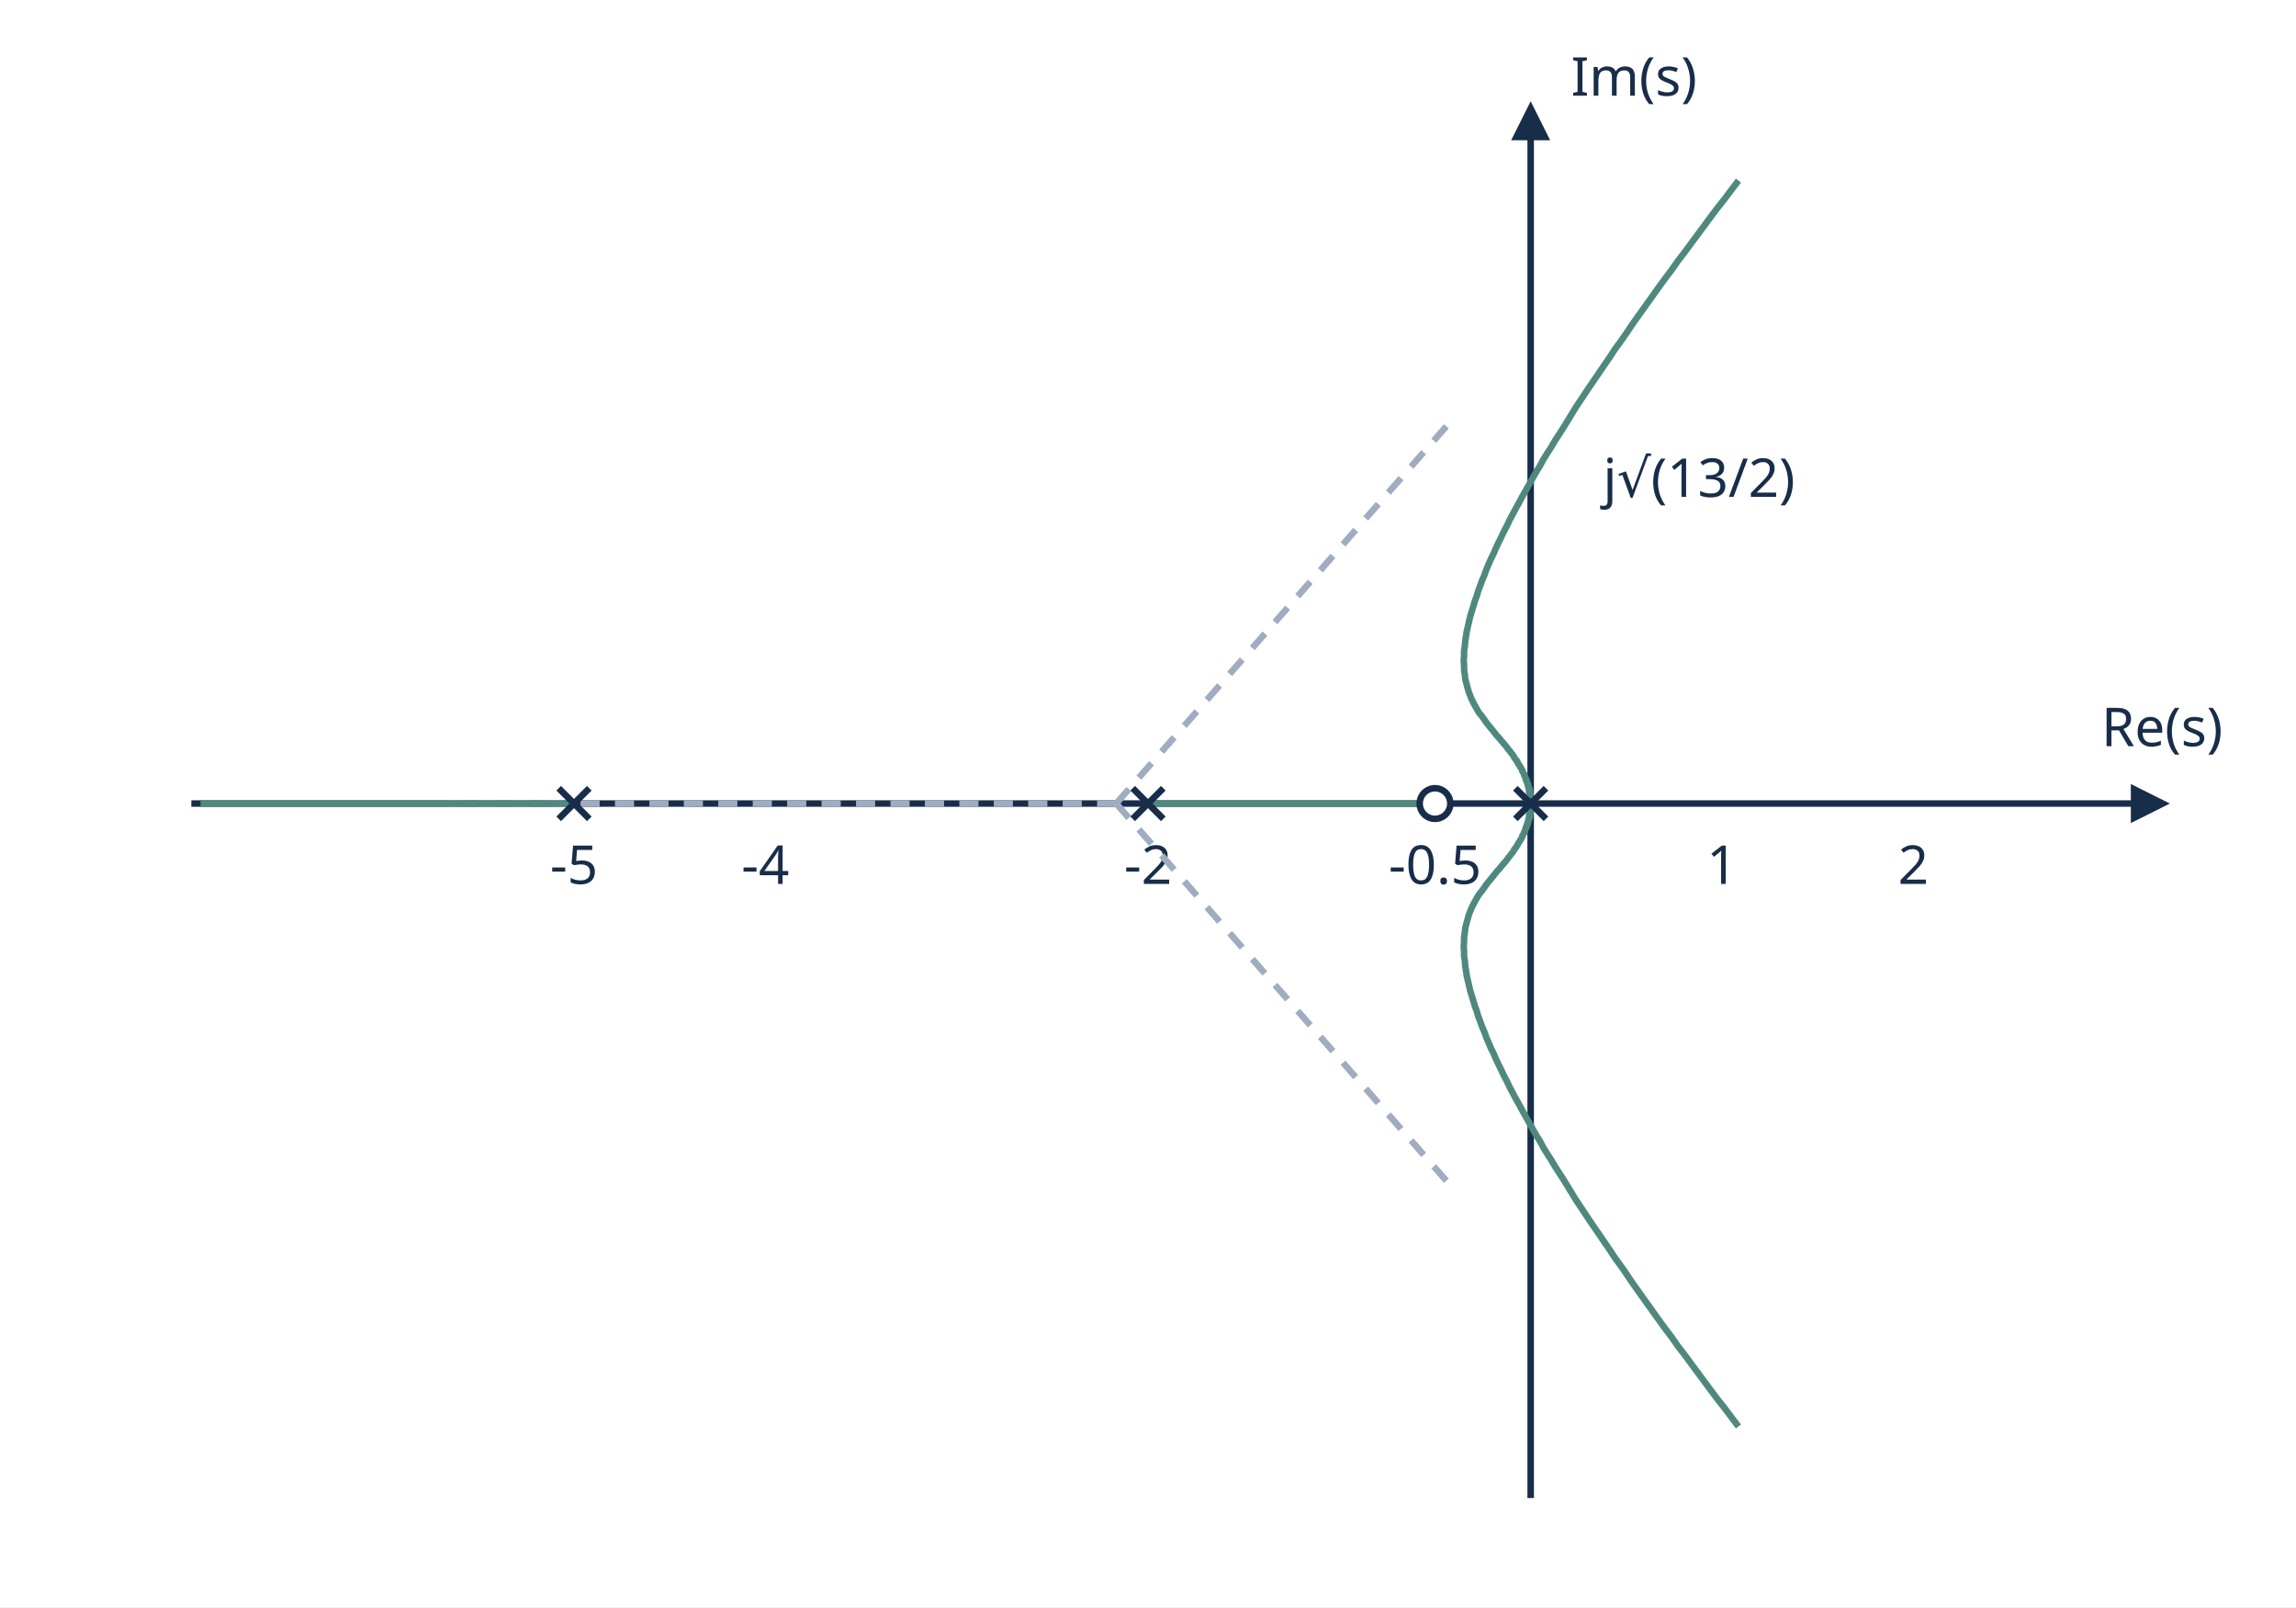
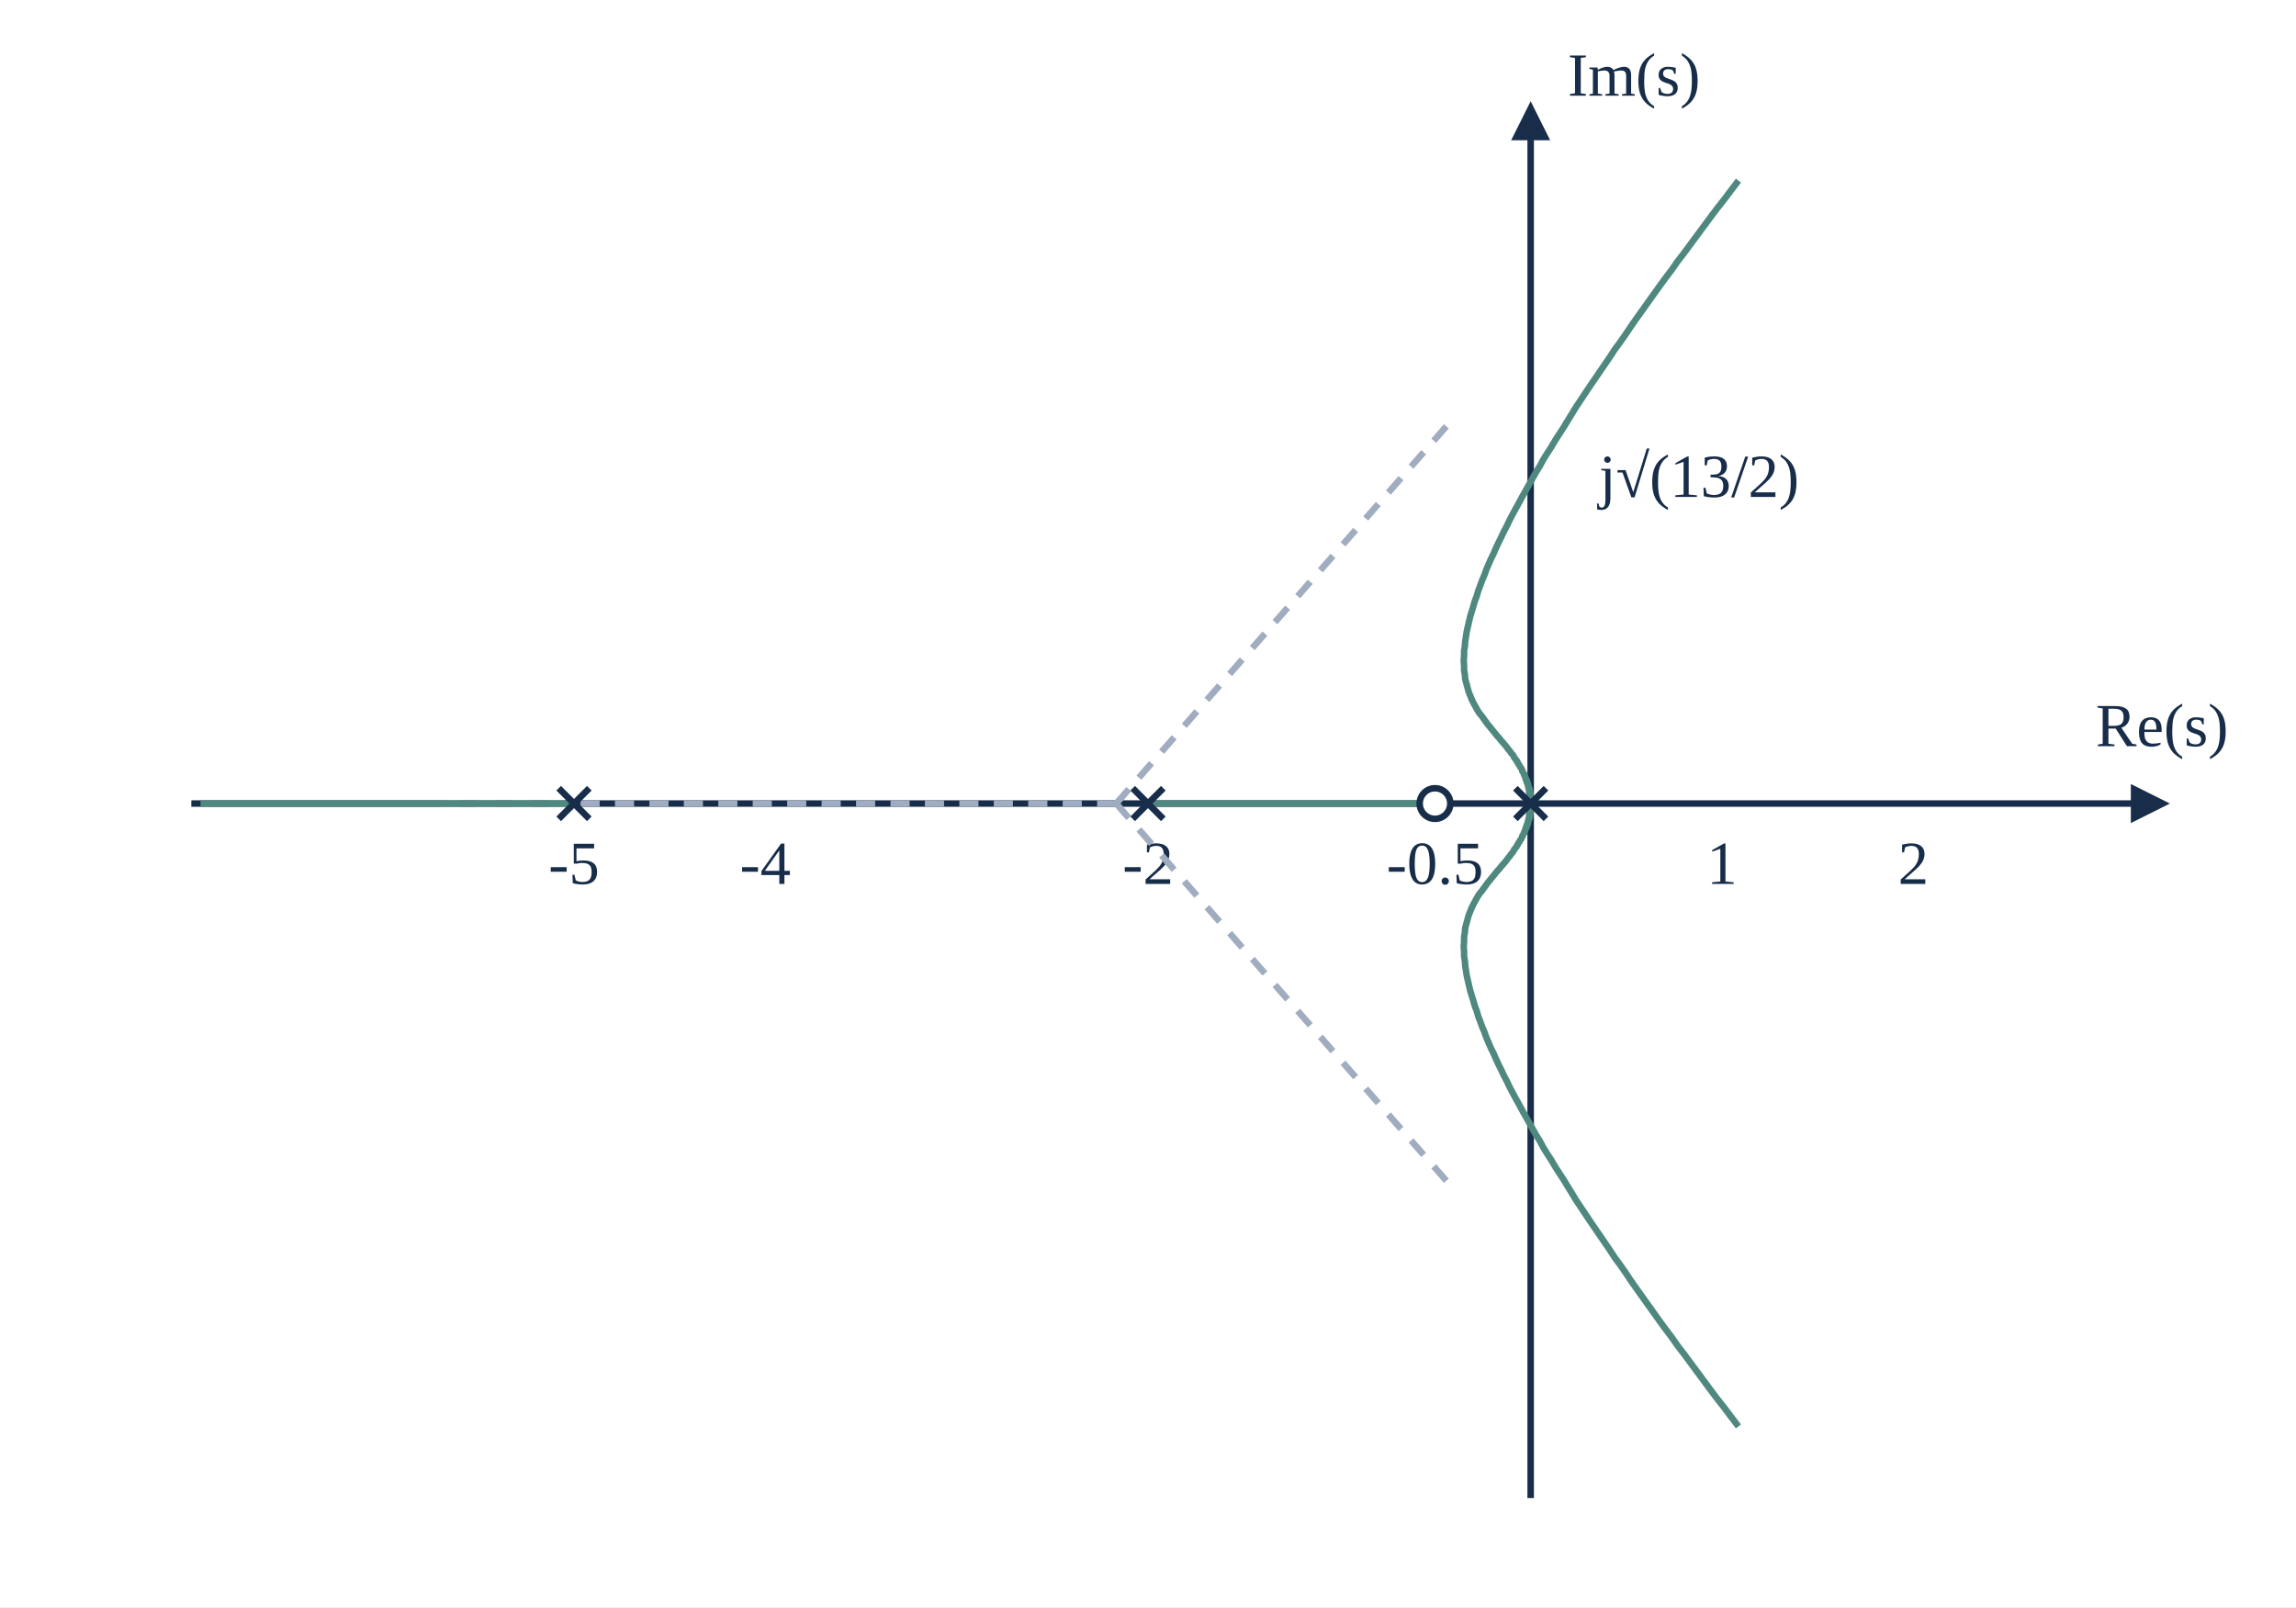
<svg xmlns="http://www.w3.org/2000/svg" width="600" height="420" viewBox="0 0 600 420" role="img">
  <defs>
    <marker id="arrow" viewBox="0 0 10 10" markerWidth="6" markerHeight="6" refX="8" refY="5" orient="auto">
      <path d="M0 0L10 5L0 10z" fill="#182d49" />
    </marker>
  </defs>
  <rect width="100%" height="100%" fill="#fff" />
-   <g font-family="Segoe UI, sans-serif" font-size="14" fill="#182d49">
+   <g font-family="&quot;Times New Roman&quot;, &quot;Liberation Serif&quot;, SimSun, &quot;宋体&quot;, &quot;Noto Serif CJK SC&quot;, serif" font-size="16" fill="#182d49">
    <path d="M50 210H565.0" fill="none" stroke="#182d49" stroke-width="1.7" marker-end="url(#arrow)" />
    <path d="M400 391.5V28.5" fill="none" stroke="#182d49" stroke-width="1.7" marker-end="url(#arrow)" />
    <text x="565" y="195" text-anchor="middle">Re(s)</text>
    <text x="427" y="25" text-anchor="middle">Im(s)</text>
    <text x="150" y="231" text-anchor="middle">-5</text>
    <text x="200" y="231" text-anchor="middle">-4</text>
    <text x="300" y="231" text-anchor="middle">-2</text>
    <text x="375.0" y="231" text-anchor="middle">-0.5</text>
    <text x="450" y="231" text-anchor="middle">1</text>
    <text x="500" y="231" text-anchor="middle">2</text>
    <path d="M291.7 210L379.2 110.0" fill="none" stroke="#a0acc0" stroke-width="1.7" stroke-dasharray="5 4" />
    <path d="M291.7 210L116.7 210.0" fill="none" stroke="#a0acc0" stroke-width="1.7" stroke-dasharray="5 4" />
    <path d="M291.7 210L379.2 310.0" fill="none" stroke="#a0acc0" stroke-width="1.7" stroke-dasharray="5 4" />
    <path d="M400.0 210.0 L400.0 210.0 L400.0 210.0 L400.0 210.0 L400.0 210.0 L400.0 210.0 L400.0 210.0 L400.0 210.0 L400.0 210.0 L400.0 210.0 L400.0 210.0 L400.0 210.0 L400.0 210.0 L400.0 210.0 L400.0 210.0 L400.0 210.0 L400.0 210.0 L400.0 210.0 L400.0 210.0 L400.0 210.0 L400.0 210.0 L400.0 210.0 L400.0 209.9 L400.0 209.9 L400.0 209.9 L400.0 209.9 L400.0 209.9 L400.0 209.9 L400.0 209.9 L400.0 209.9 L400.0 209.9 L400.0 209.9 L400.0 209.9 L400.0 209.9 L400.0 209.9 L400.0 209.9 L400.0 209.9 L400.0 209.9 L400.0 209.9 L400.0 209.9 L400.0 209.9 L400.0 209.9 L400.0 209.9 L400.0 209.9 L400.0 209.9 L400.0 209.9 L400.0 209.9 L400.0 209.9 L400.0 209.9 L400.0 209.9 L400.0 209.9 L400.0 209.9 L400.0 209.9 L400.0 209.9 L400.0 209.9 L400.0 209.9 L400.0 209.9 L400.0 209.9 L400.0 209.9 L400.0 209.9 L400.0 209.9 L400.0 209.9 L400.0 209.9 L400.0 209.9 L400.0 209.9 L400.0 209.9 L400.0 209.9 L400.0 209.9 L400.0 209.9 L400.0 209.9 L400.0 209.9 L400.0 209.9 L400.0 209.9 L400.0 209.9 L400.0 209.9 L400.0 209.9 L400.0 209.8 L400.0 209.8 L400.0 209.8 L400.0 209.8 L400.0 209.8 L400.0 209.8 L400.0 209.8 L400.0 209.8 L400.0 209.8 L400.0 209.8 L400.0 209.8 L400.0 209.8 L400.0 209.8 L400.0 209.8 L400.0 209.8 L400.0 209.8 L400.0 209.8 L400.0 209.8 L400.0 209.8 L400.0 209.8 L400.0 209.8 L400.0 209.8 L400.0 209.8 L400.0 209.8 L400.0 209.8 L400.0 209.8 L400.0 209.7 L400.0 209.7 L400.0 209.7 L400.0 209.7 L400.0 209.7 L400.0 209.7 L400.0 209.7 L400.0 209.7 L400.0 209.7 L400.0 209.7 L400.0 209.7 L400.0 209.7 L400.0 209.7 L400.0 209.7 L400.0 209.7 L400.0 209.7 L400.0 209.6 L400.0 209.6 L400.0 209.6 L400.0 209.6 L400.0 209.6 L400.0 209.6 L400.0 209.6 L400.0 209.6 L400.0 209.6 L400.0 209.6 L400.0 209.6 L400.0 209.6 L400.0 209.6 L400.0 209.5 L400.0 209.5 L400.0 209.5 L400.0 209.5 L400.0 209.5 L400.0 209.5 L400.0 209.5 L400.0 209.5 L400.0 209.5 L400.0 209.5 L400.0 209.4 L400.0 209.4 L400.0 209.4 L400.0 209.4 L400.0 209.4 L400.0 209.4 L400.0 209.4 L400.0 209.4 L400.0 209.3 L400.0 209.3 L400.0 209.3 L400.0 209.3 L400.0 209.3 L400.0 209.3 L400.0 209.3 L400.0 209.2 L400.0 209.2 L400.0 209.2 L400.0 209.2 L400.0 209.2 L400.0 209.2 L400.0 209.1 L400.0 209.1 L400.0 209.1 L400.0 209.1 L400.0 209.1 L400.0 209.1 L400.0 209.0 L400.0 209.0 L400.0 209.0 L400.0 209.0 L400.0 209.0 L400.0 208.9 L400.0 208.9 L400.0 208.9 L400.0 208.9 L400.0 208.8 L400.0 208.8 L400.0 208.8 L400.0 208.8 L400.0 208.7 L400.0 208.7 L399.9 208.7 L399.9 208.7 L399.9 208.6 L399.9 208.6 L399.9 208.6 L399.9 208.6 L399.9 208.5 L399.9 208.5 L399.9 208.5 L399.9 208.4 L399.9 208.4 L399.9 208.4 L399.9 208.3 L399.9 208.3 L399.9 208.3 L399.9 208.2 L399.9 208.2 L399.9 208.2 L399.9 208.1 L399.9 208.1 L399.9 208.0 L399.9 208.0 L399.9 208.0 L399.9 207.9 L399.9 207.9 L399.9 207.8 L399.9 207.8 L399.8 207.8 L399.8 207.7 L399.8 207.7 L399.8 207.6 L399.8 207.6 L399.8 207.5 L399.8 207.5 L399.8 207.4 L399.8 207.4 L399.8 207.3 L399.8 207.2 L399.8 207.2 L399.8 207.1 L399.7 207.1 L399.7 207.0 L399.7 207.0 L399.7 206.9 L399.7 206.8 L399.7 206.8 L399.7 206.7 L399.7 206.6 L399.6 206.6 L399.6 206.5 L399.6 206.4 L399.6 206.3 L399.6 206.3 L399.6 206.2 L399.5 206.1 L399.5 206.0 L399.5 206.0 L399.5 205.9 L399.5 205.8 L399.4 205.7 L399.4 205.6 L399.4 205.5 L399.4 205.4 L399.3 205.3 L399.3 205.2 L399.3 205.1 L399.3 205.0 L399.2 204.9 L399.2 204.8 L399.2 204.7 L399.1 204.6 L399.1 204.5 L399.1 204.4 L399.0 204.3 L399.0 204.1 L398.9 204.0 L398.9 203.9 L398.8 203.8 L398.8 203.6 L398.7 203.5 L398.7 203.4 L398.6 203.2 L398.6 203.1 L398.5 202.9 L398.5 202.8 L398.4 202.6 L398.3 202.5 L398.3 202.3 L398.2 202.2 L398.1 202.0 L398.0 201.8 L397.9 201.7 L397.8 201.5 L397.8 201.3 L397.7 201.1 L397.6 200.9 L397.5 200.7 L397.3 200.5 L397.2 200.3 L397.1 200.1 L397.0 199.9 L396.8 199.7 L396.7 199.5 L396.6 199.2 L396.4 199.0 L396.3 198.7 L396.1 198.5 L395.9 198.2 L395.7 198.0 L395.6 197.7 L395.4 197.4 L395.2 197.1 L394.9 196.8 L394.7 196.5 L394.5 196.2 L394.2 195.9 L394.0 195.6 L393.7 195.2 L393.4 194.8 L393.1 194.5 L392.8 194.1 L392.4 193.7 L392.1 193.3 L391.7 192.8 L391.3 192.4 L390.9 191.9 L390.5 191.4 L390.1 190.9 L389.6 190.3 L389.2 189.8 L388.7 189.2 L388.2 188.5 L387.7 187.8 L387.2 187.1 L386.6 186.4 L386.1 185.6 L385.6 184.7 L385.1 183.8 L384.6 182.8 L384.2 181.8 L383.8 180.8 L383.5 179.7 L383.2 178.6 L382.9 177.5 L382.8 176.3 L382.6 175.1 L382.6 173.9 L382.5 172.6 L382.6 171.4 L382.6 170.1 L382.8 168.9 L382.9 167.6 L383.1 166.3 L383.3 165.0 L383.6 163.7 L383.9 162.4 L384.2 161.1 L384.6 159.8 L385.0 158.5 L385.4 157.1 L385.9 155.8 L386.3 154.4 L386.8 153.1 L387.3 151.7 L387.9 150.3 L388.4 148.9 L389.0 147.5 L389.6 146.1 L390.3 144.7 L390.9 143.3 L391.6 141.8 L392.3 140.4 L393.0 138.9 L393.8 137.4 L394.5 135.9 L395.3 134.4 L396.1 132.9 L397.0 131.3 L397.8 129.8 L398.7 128.2 L399.6 126.6 L400.5 125.0 L401.4 123.4 L402.4 121.8 L403.3 120.1 L404.3 118.5 L405.4 116.8 L406.4 115.1 L407.5 113.4 L408.6 111.7 L409.7 109.9 L410.8 108.1 L411.9 106.3 L413.1 104.5 L414.3 102.7 L415.5 100.9 L416.8 99.0 L418.1 97.1 L419.4 95.2 L420.7 93.3 L422.0 91.3 L423.4 89.4 L424.8 87.4 L426.2 85.3 L427.6 83.3 L429.1 81.2 L430.6 79.1 L432.1 77.0 L433.6 74.9 L435.2 72.7 L436.8 70.6 L438.4 68.3 L440.1 66.1 L441.8 63.8 L443.5 61.5 L445.2 59.2 L446.9 56.9 L448.7 54.5 L450.6 52.1 L452.4 49.7 L454.3 47.2" fill="none" stroke="#4f887f" stroke-width="1.7" />
    <path d="M400.0 210.0 L400.0 210.0 L400.0 210.0 L400.0 210.0 L400.0 210.0 L400.0 210.0 L400.0 210.0 L400.0 210.0 L400.0 210.0 L400.0 210.0 L400.0 210.0 L400.0 210.0 L400.0 210.0 L400.0 210.0 L400.0 210.0 L400.0 210.0 L400.0 210.0 L400.0 210.0 L400.0 210.0 L400.0 210.0 L400.0 210.0 L400.0 210.0 L400.0 210.1 L400.0 210.1 L400.0 210.1 L400.0 210.1 L400.0 210.1 L400.0 210.1 L400.0 210.1 L400.0 210.1 L400.0 210.1 L400.0 210.1 L400.0 210.1 L400.0 210.1 L400.0 210.1 L400.0 210.1 L400.0 210.1 L400.0 210.1 L400.0 210.1 L400.0 210.1 L400.0 210.1 L400.0 210.1 L400.0 210.1 L400.0 210.1 L400.0 210.1 L400.0 210.1 L400.0 210.1 L400.0 210.1 L400.0 210.1 L400.0 210.1 L400.0 210.1 L400.0 210.1 L400.0 210.1 L400.0 210.1 L400.0 210.1 L400.0 210.1 L400.0 210.1 L400.0 210.1 L400.0 210.1 L400.0 210.1 L400.0 210.1 L400.0 210.1 L400.0 210.1 L400.0 210.1 L400.0 210.1 L400.0 210.1 L400.0 210.1 L400.0 210.1 L400.0 210.1 L400.0 210.1 L400.0 210.1 L400.0 210.1 L400.0 210.1 L400.0 210.1 L400.0 210.1 L400.0 210.1 L400.0 210.2 L400.0 210.2 L400.0 210.2 L400.0 210.2 L400.0 210.2 L400.0 210.2 L400.0 210.2 L400.0 210.2 L400.0 210.2 L400.0 210.2 L400.0 210.2 L400.0 210.2 L400.0 210.2 L400.0 210.2 L400.0 210.2 L400.0 210.2 L400.0 210.2 L400.0 210.2 L400.0 210.2 L400.0 210.2 L400.0 210.2 L400.0 210.2 L400.0 210.2 L400.0 210.2 L400.0 210.2 L400.0 210.2 L400.0 210.3 L400.0 210.3 L400.0 210.3 L400.0 210.3 L400.0 210.3 L400.0 210.3 L400.0 210.3 L400.0 210.3 L400.0 210.3 L400.0 210.3 L400.0 210.3 L400.0 210.3 L400.0 210.3 L400.0 210.3 L400.0 210.3 L400.0 210.3 L400.0 210.4 L400.0 210.4 L400.0 210.4 L400.0 210.4 L400.0 210.4 L400.0 210.4 L400.0 210.4 L400.0 210.4 L400.0 210.4 L400.0 210.4 L400.0 210.4 L400.0 210.4 L400.0 210.4 L400.0 210.5 L400.0 210.5 L400.0 210.5 L400.0 210.5 L400.0 210.5 L400.0 210.5 L400.0 210.5 L400.0 210.5 L400.0 210.5 L400.0 210.5 L400.0 210.6 L400.0 210.6 L400.0 210.6 L400.0 210.6 L400.0 210.6 L400.0 210.6 L400.0 210.6 L400.0 210.6 L400.0 210.7 L400.0 210.7 L400.0 210.7 L400.0 210.7 L400.0 210.7 L400.0 210.7 L400.0 210.7 L400.0 210.8 L400.0 210.8 L400.0 210.8 L400.0 210.8 L400.0 210.8 L400.0 210.8 L400.0 210.9 L400.0 210.9 L400.0 210.9 L400.0 210.9 L400.0 210.9 L400.0 210.9 L400.0 211.0 L400.0 211.0 L400.0 211.0 L400.0 211.0 L400.0 211.0 L400.0 211.1 L400.0 211.1 L400.0 211.1 L400.0 211.1 L400.0 211.2 L400.0 211.2 L400.0 211.2 L400.0 211.2 L400.0 211.3 L400.0 211.3 L399.9 211.3 L399.9 211.3 L399.9 211.4 L399.9 211.4 L399.9 211.4 L399.9 211.4 L399.9 211.5 L399.9 211.5 L399.9 211.5 L399.9 211.6 L399.9 211.6 L399.9 211.6 L399.9 211.7 L399.9 211.7 L399.9 211.7 L399.9 211.8 L399.9 211.8 L399.9 211.8 L399.9 211.9 L399.9 211.9 L399.9 212.0 L399.9 212.0 L399.9 212.0 L399.9 212.1 L399.9 212.1 L399.9 212.2 L399.9 212.2 L399.8 212.2 L399.8 212.3 L399.8 212.3 L399.8 212.4 L399.8 212.4 L399.8 212.5 L399.8 212.5 L399.8 212.6 L399.8 212.6 L399.8 212.7 L399.8 212.8 L399.8 212.8 L399.8 212.9 L399.7 212.9 L399.7 213.0 L399.7 213.0 L399.7 213.1 L399.7 213.2 L399.7 213.2 L399.7 213.3 L399.7 213.4 L399.6 213.4 L399.6 213.5 L399.6 213.6 L399.6 213.7 L399.6 213.7 L399.6 213.8 L399.5 213.9 L399.5 214.0 L399.5 214.0 L399.5 214.1 L399.5 214.2 L399.4 214.3 L399.4 214.4 L399.4 214.5 L399.4 214.6 L399.3 214.7 L399.3 214.8 L399.3 214.9 L399.3 215.0 L399.2 215.1 L399.2 215.2 L399.2 215.3 L399.1 215.4 L399.1 215.5 L399.1 215.6 L399.0 215.7 L399.0 215.9 L398.9 216.0 L398.9 216.1 L398.8 216.2 L398.8 216.4 L398.7 216.5 L398.7 216.6 L398.6 216.8 L398.6 216.9 L398.5 217.1 L398.5 217.2 L398.4 217.4 L398.3 217.5 L398.3 217.7 L398.2 217.8 L398.1 218.0 L398.0 218.2 L397.9 218.3 L397.8 218.5 L397.8 218.7 L397.7 218.9 L397.6 219.1 L397.5 219.3 L397.3 219.5 L397.2 219.7 L397.1 219.9 L397.0 220.1 L396.8 220.3 L396.7 220.5 L396.6 220.8 L396.4 221.0 L396.3 221.3 L396.1 221.5 L395.9 221.8 L395.7 222.0 L395.6 222.3 L395.4 222.6 L395.2 222.9 L394.9 223.2 L394.7 223.5 L394.5 223.8 L394.2 224.1 L394.0 224.4 L393.7 224.8 L393.4 225.2 L393.1 225.5 L392.8 225.9 L392.4 226.3 L392.1 226.7 L391.7 227.2 L391.3 227.6 L390.9 228.1 L390.5 228.6 L390.1 229.1 L389.6 229.7 L389.2 230.2 L388.7 230.8 L388.2 231.5 L387.7 232.2 L387.2 232.9 L386.6 233.6 L386.1 234.4 L385.6 235.3 L385.1 236.2 L384.6 237.2 L384.2 238.2 L383.8 239.2 L383.5 240.3 L383.2 241.4 L382.9 242.5 L382.8 243.7 L382.6 244.9 L382.6 246.1 L382.5 247.4 L382.6 248.6 L382.6 249.9 L382.8 251.1 L382.9 252.4 L383.1 253.7 L383.3 255.0 L383.6 256.3 L383.9 257.6 L384.2 258.9 L384.6 260.2 L385.0 261.5 L385.4 262.9 L385.9 264.2 L386.3 265.6 L386.8 266.9 L387.3 268.3 L387.9 269.7 L388.4 271.1 L389.0 272.5 L389.6 273.9 L390.3 275.3 L390.9 276.7 L391.6 278.2 L392.3 279.6 L393.0 281.1 L393.8 282.6 L394.5 284.1 L395.3 285.6 L396.1 287.1 L397.0 288.7 L397.8 290.2 L398.7 291.8 L399.6 293.4 L400.5 295.0 L401.4 296.6 L402.4 298.2 L403.3 299.9 L404.3 301.5 L405.4 303.2 L406.4 304.9 L407.5 306.6 L408.6 308.3 L409.7 310.1 L410.8 311.9 L411.9 313.7 L413.1 315.5 L414.3 317.3 L415.5 319.1 L416.8 321.0 L418.1 322.9 L419.4 324.8 L420.7 326.7 L422.0 328.7 L423.4 330.6 L424.8 332.6 L426.2 334.7 L427.6 336.7 L429.1 338.8 L430.6 340.9 L432.1 343.0 L433.6 345.1 L435.2 347.3 L436.8 349.4 L438.4 351.7 L440.1 353.9 L441.8 356.2 L443.5 358.5 L445.2 360.8 L446.9 363.1 L448.7 365.5 L450.6 367.9 L452.4 370.3 L454.3 372.8" fill="none" stroke="#4f887f" stroke-width="1.7" />
    <path d="M300.0 210.0 L300.0 210.0 L300.0 210.0 L300.0 210.0 L300.0 210.0 L300.0 210.0 L300.0 210.0 L300.0 210.0 L300.0 210.0 L300.0 210.0 L300.0 210.0 L300.0 210.0 L300.0 210.0 L300.0 210.0 L300.0 210.0 L300.0 210.0 L300.0 210.0 L300.0 210.0 L300.0 210.0 L300.0 210.0 L300.0 210.0 L300.0 210.0 L300.0 210.0 L300.0 210.0 L300.0 210.0 L300.0 210.0 L300.0 210.0 L300.0 210.0 L300.0 210.0 L300.0 210.0 L300.0 210.0 L300.0 210.0 L300.0 210.0 L300.0 210.0 L300.0 210.0 L300.0 210.0 L300.0 210.0 L300.0 210.0 L300.0 210.0 L300.0 210.0 L300.0 210.0 L300.0 210.0 L300.0 210.0 L300.0 210.0 L300.0 210.0 L300.0 210.0 L300.0 210.0 L300.0 210.0 L300.0 210.0 L300.0 210.0 L300.0 210.0 L300.0 210.0 L300.0 210.0 L300.0 210.0 L300.0 210.0 L300.0 210.0 L300.0 210.0 L300.0 210.0 L300.0 210.0 L300.0 210.0 L300.0 210.0 L300.0 210.0 L300.0 210.0 L300.0 210.0 L300.0 210.0 L300.0 210.0 L300.0 210.0 L300.0 210.0 L300.0 210.0 L300.0 210.0 L300.0 210.0 L300.0 210.0 L300.0 210.0 L300.0 210.0 L300.0 210.0 L300.0 210.0 L300.0 210.0 L300.0 210.0 L300.0 210.0 L300.0 210.0 L300.0 210.0 L300.0 210.0 L300.0 210.0 L300.0 210.0 L300.0 210.0 L300.0 210.0 L300.0 210.0 L300.0 210.0 L300.0 210.0 L300.0 210.0 L300.0 210.0 L300.0 210.0 L300.0 210.0 L300.0 210.0 L300.0 210.0 L300.0 210.0 L300.0 210.0 L300.0 210.0 L300.0 210.0 L300.0 210.0 L300.0 210.0 L300.0 210.0 L300.0 210.0 L300.0 210.0 L300.0 210.0 L300.0 210.0 L300.0 210.0 L300.0 210.0 L300.0 210.0 L300.0 210.0 L300.0 210.0 L300.0 210.0 L300.0 210.0 L300.0 210.0 L300.0 210.0 L300.0 210.0 L300.0 210.0 L300.0 210.0 L300.0 210.0 L300.0 210.0 L300.0 210.0 L300.0 210.0 L300.0 210.0 L300.0 210.0 L300.0 210.0 L300.0 210.0 L300.0 210.0 L300.0 210.0 L300.0 210.0 L300.0 210.0 L300.0 210.0 L300.0 210.0 L300.0 210.0 L300.0 210.0 L300.0 210.0 L300.0 210.0 L300.0 210.0 L300.0 210.0 L300.0 210.0 L300.0 210.0 L300.0 210.0 L300.0 210.0 L300.0 210.0 L300.0 210.0 L300.0 210.0 L300.0 210.0 L300.0 210.0 L300.0 210.0 L300.0 210.0 L300.0 210.0 L300.1 210.0 L300.1 210.0 L300.1 210.0 L300.1 210.0 L300.1 210.0 L300.1 210.0 L300.1 210.0 L300.1 210.0 L300.1 210.0 L300.1 210.0 L300.1 210.0 L300.1 210.0 L300.1 210.0 L300.1 210.0 L300.1 210.0 L300.1 210.0 L300.1 210.0 L300.1 210.0 L300.1 210.0 L300.1 210.0 L300.1 210.0 L300.1 210.0 L300.1 210.0 L300.1 210.0 L300.1 210.0 L300.1 210.0 L300.1 210.0 L300.2 210.0 L300.2 210.0 L300.2 210.0 L300.2 210.0 L300.2 210.0 L300.2 210.0 L300.2 210.0 L300.2 210.0 L300.2 210.0 L300.2 210.0 L300.2 210.0 L300.2 210.0 L300.2 210.0 L300.3 210.0 L300.3 210.0 L300.3 210.0 L300.3 210.0 L300.3 210.0 L300.3 210.0 L300.3 210.0 L300.3 210.0 L300.4 210.0 L300.4 210.0 L300.4 210.0 L300.4 210.0 L300.4 210.0 L300.4 210.0 L300.5 210.0 L300.5 210.0 L300.5 210.0 L300.5 210.0 L300.5 210.0 L300.6 210.0 L300.6 210.0 L300.6 210.0 L300.6 210.0 L300.7 210.0 L300.7 210.0 L300.7 210.0 L300.7 210.0 L300.8 210.0 L300.8 210.0 L300.8 210.0 L300.9 210.0 L300.9 210.0 L300.9 210.0 L301.0 210.0 L301.0 210.0 L301.1 210.0 L301.1 210.0 L301.1 210.0 L301.2 210.0 L301.2 210.0 L301.3 210.0 L301.4 210.0 L301.4 210.0 L301.5 210.0 L301.5 210.0 L301.6 210.0 L301.7 210.0 L301.7 210.0 L301.8 210.0 L301.9 210.0 L301.9 210.0 L302.0 210.0 L302.1 210.0 L302.2 210.0 L302.3 210.0 L302.4 210.0 L302.5 210.0 L302.6 210.0 L302.7 210.0 L302.8 210.0 L302.9 210.0 L303.0 210.0 L303.2 210.0 L303.3 210.0 L303.4 210.0 L303.6 210.0 L303.7 210.0 L303.9 210.0 L304.0 210.0 L304.2 210.0 L304.4 210.0 L304.5 210.0 L304.7 210.0 L304.9 210.0 L305.1 210.0 L305.3 210.0 L305.6 210.0 L305.8 210.0 L306.0 210.0 L306.3 210.0 L306.5 210.0 L306.8 210.0 L307.1 210.0 L307.4 210.0 L307.7 210.0 L308.0 210.0 L308.3 210.0 L308.7 210.0 L309.0 210.0 L309.4 210.0 L309.8 210.0 L310.2 210.0 L310.6 210.0 L311.1 210.0 L311.5 210.0 L312.0 210.0 L312.5 210.0 L313.0 210.0 L313.6 210.0 L314.1 210.0 L314.7 210.0 L315.3 210.0 L316.0 210.0 L316.6 210.0 L317.3 210.0 L318.1 210.0 L318.8 210.0 L319.6 210.0 L320.4 210.0 L321.3 210.0 L322.2 210.0 L323.1 210.0 L324.1 210.0 L325.1 210.0 L326.2 210.0 L327.3 210.0 L328.4 210.0 L329.7 210.0 L330.9 210.0 L332.2 210.0 L333.6 210.0 L335.0 210.0 L336.4 210.0 L337.9 210.0 L339.5 210.0 L341.1 210.0 L342.7 210.0 L344.3 210.0 L346.0 210.0 L347.7 210.0 L349.3 210.0 L350.9 210.0 L352.5 210.0 L354.0 210.0 L355.4 210.0 L356.7 210.0 L358.0 210.0 L359.2 210.0 L360.3 210.0 L361.3 210.0 L362.2 210.0 L363.0 210.0 L363.8 210.0 L364.5 210.0 L365.2 210.0 L365.8 210.0 L366.3 210.0 L366.8 210.0 L367.3 210.0 L367.8 210.0 L368.2 210.0 L368.5 210.0 L368.9 210.0 L369.2 210.0 L369.5 210.0 L369.8 210.0 L370.1 210.0 L370.3 210.0 L370.6 210.0 L370.8 210.0 L371.0 210.0 L371.2 210.0 L371.4 210.0 L371.6 210.0 L371.7 210.0 L371.9 210.0 L372.0 210.0 L372.2 210.0 L372.3 210.0 L372.4 210.0 L372.5 210.0 L372.6 210.0 L372.8 210.0 L372.9 210.0 L373.0 210.0 L373.0 210.0 L373.1 210.0 L373.2 210.0 L373.3 210.0 L373.4 210.0 L373.4 210.0 L373.5 210.0 L373.6 210.0 L373.6 210.0 L373.7 210.0 L373.7 210.0 L373.8 210.0 L373.8 210.0 L373.9 210.0 L373.9 210.0 L374.0 210.0 L374.0 210.0 L374.1 210.0 L374.1 210.0 L374.1 210.0 L374.2 210.0 L374.2 210.0 L374.2 210.0 L374.3 210.0 L374.3 210.0 L374.3 210.0 L374.4 210.0 L374.4 210.0 L374.4 210.0 L374.4 210.0 L374.5 210.0 L374.5 210.0 L374.5 210.0 L374.5 210.0 L374.5 210.0 L374.6 210.0 L374.6 210.0 L374.6 210.0 L374.6 210.0 L374.6 210.0 L374.6 210.0 L374.7 210.0 L374.7 210.0 L374.7 210.0 L374.7 210.0 L374.7 210.0 L374.7 210.0 L374.7 210.0 L374.7 210.0 L374.8 210.0 L374.8 210.0 L374.8 210.0 L374.8 210.0 L374.8 210.0 L374.8 210.0 L374.8 210.0 L374.8 210.0 L374.8 210.0 L374.8 210.0 L374.8 210.0 L374.8 210.0 L374.9 210.0 L374.9 210.0 L374.9 210.0 L374.9 210.0 L374.9 210.0 L374.9 210.0 L374.9 210.0 L374.9 210.0 L374.9 210.0 L374.9 210.0 L374.9 210.0 L374.9 210.0 L374.9 210.0 L374.9 210.0 L374.9 210.0" fill="none" stroke="#4f887f" stroke-width="1.7" />
    <path d="M150.0 210.0 L150.0 210.0 L150.0 210.0 L150.0 210.0 L150.0 210.0 L150.0 210.0 L150.0 210.0 L150.0 210.0 L150.0 210.0 L150.0 210.0 L150.0 210.0 L150.0 210.0 L150.0 210.0 L150.0 210.0 L150.0 210.0 L150.0 210.0 L150.0 210.0 L150.0 210.0 L150.0 210.0 L150.0 210.0 L150.0 210.0 L150.0 210.0 L150.0 210.0 L150.0 210.0 L150.0 210.0 L150.0 210.0 L150.0 210.0 L150.0 210.0 L150.0 210.0 L150.0 210.0 L150.0 210.0 L150.0 210.0 L150.0 210.0 L150.0 210.0 L150.0 210.0 L150.0 210.0 L150.0 210.0 L150.0 210.0 L150.0 210.0 L150.0 210.0 L150.0 210.0 L150.0 210.0 L150.0 210.0 L150.0 210.0 L150.0 210.0 L150.0 210.0 L150.0 210.0 L150.0 210.0 L150.0 210.0 L150.0 210.0 L150.0 210.0 L150.0 210.0 L150.0 210.0 L150.0 210.0 L150.0 210.0 L150.0 210.0 L150.0 210.0 L150.0 210.0 L150.0 210.0 L150.0 210.0 L150.0 210.0 L150.0 210.0 L150.0 210.0 L150.0 210.0 L150.0 210.0 L150.0 210.0 L150.0 210.0 L150.0 210.0 L150.0 210.0 L150.0 210.0 L150.0 210.0 L150.0 210.0 L150.0 210.0 L150.0 210.0 L150.0 210.0 L150.0 210.0 L150.0 210.0 L150.0 210.0 L150.0 210.0 L150.0 210.0 L150.0 210.0 L150.0 210.0 L150.0 210.0 L150.0 210.0 L150.0 210.0 L150.0 210.0 L150.0 210.0 L150.0 210.0 L150.0 210.0 L150.0 210.0 L150.0 210.0 L150.0 210.0 L150.0 210.0 L150.0 210.0 L150.0 210.0 L150.0 210.0 L150.0 210.0 L150.0 210.0 L150.0 210.0 L150.0 210.0 L150.0 210.0 L150.0 210.0 L150.0 210.0 L150.0 210.0 L150.0 210.0 L150.0 210.0 L150.0 210.0 L150.0 210.0 L150.0 210.0 L150.0 210.0 L150.0 210.0 L150.0 210.0 L150.0 210.0 L150.0 210.0 L150.0 210.0 L150.0 210.0 L150.0 210.0 L150.0 210.0 L150.0 210.0 L150.0 210.0 L150.0 210.0 L150.0 210.0 L150.0 210.0 L150.0 210.0 L150.0 210.0 L150.0 210.0 L150.0 210.0 L150.0 210.0 L150.0 210.0 L150.0 210.0 L150.0 210.0 L150.0 210.0 L150.0 210.0 L150.0 210.0 L150.0 210.0 L150.0 210.0 L150.0 210.0 L150.0 210.0 L150.0 210.0 L150.0 210.0 L150.0 210.0 L150.0 210.0 L150.0 210.0 L150.0 210.0 L150.0 210.0 L150.0 210.0 L150.0 210.0 L150.0 210.0 L150.0 210.0 L150.0 210.0 L150.0 210.0 L150.0 210.0 L150.0 210.0 L150.0 210.0 L150.0 210.0 L150.0 210.0 L150.0 210.0 L150.0 210.0 L150.0 210.0 L150.0 210.0 L150.0 210.0 L150.0 210.0 L150.0 210.0 L150.0 210.0 L150.0 210.0 L150.0 210.0 L150.0 210.0 L150.0 210.0 L149.9 210.0 L149.9 210.0 L149.9 210.0 L149.9 210.0 L149.9 210.0 L149.9 210.0 L149.9 210.0 L149.9 210.0 L149.9 210.0 L149.9 210.0 L149.9 210.0 L149.9 210.0 L149.9 210.0 L149.9 210.0 L149.9 210.0 L149.9 210.0 L149.9 210.0 L149.9 210.0 L149.9 210.0 L149.9 210.0 L149.9 210.0 L149.9 210.0 L149.9 210.0 L149.9 210.0 L149.9 210.0 L149.9 210.0 L149.9 210.0 L149.8 210.0 L149.8 210.0 L149.8 210.0 L149.8 210.0 L149.8 210.0 L149.8 210.0 L149.8 210.0 L149.8 210.0 L149.8 210.0 L149.8 210.0 L149.8 210.0 L149.8 210.0 L149.8 210.0 L149.7 210.0 L149.7 210.0 L149.7 210.0 L149.7 210.0 L149.7 210.0 L149.7 210.0 L149.7 210.0 L149.7 210.0 L149.6 210.0 L149.6 210.0 L149.6 210.0 L149.6 210.0 L149.6 210.0 L149.6 210.0 L149.6 210.0 L149.5 210.0 L149.5 210.0 L149.5 210.0 L149.5 210.0 L149.5 210.0 L149.4 210.0 L149.4 210.0 L149.4 210.0 L149.4 210.0 L149.3 210.0 L149.3 210.0 L149.3 210.0 L149.2 210.0 L149.2 210.0 L149.2 210.0 L149.1 210.0 L149.1 210.0 L149.1 210.0 L149.0 210.0 L149.0 210.0 L149.0 210.0 L148.9 210.0 L148.9 210.0 L148.8 210.0 L148.8 210.0 L148.7 210.0 L148.7 210.0 L148.6 210.0 L148.6 210.0 L148.5 210.0 L148.4 210.0 L148.4 210.0 L148.3 210.0 L148.3 210.0 L148.2 210.0 L148.1 210.0 L148.0 210.0 L148.0 210.0 L147.9 210.0 L147.8 210.0 L147.7 210.0 L147.6 210.0 L147.5 210.0 L147.4 210.0 L147.3 210.0 L147.2 210.0 L147.1 210.0 L147.0 210.0 L146.8 210.0 L146.7 210.0 L146.6 210.0 L146.4 210.0 L146.3 210.0 L146.2 210.0 L146.0 210.0 L145.9 210.0 L145.7 210.0 L145.5 210.0 L145.3 210.0 L145.2 210.0 L145.0 210.0 L144.8 210.0 L144.6 210.0 L144.4 210.0 L144.1 210.0 L143.9 210.0 L143.7 210.0 L143.4 210.0 L143.2 210.0 L142.9 210.0 L142.6 210.0 L142.4 210.0 L142.1 210.0 L141.8 210.0 L141.4 210.0 L141.1 210.0 L140.8 210.0 L140.4 210.0 L140.1 210.0 L139.7 210.0 L139.3 210.0 L138.9 210.0 L138.5 210.0 L138.1 210.0 L137.7 210.0 L137.2 210.0 L136.7 210.0 L136.2 210.0 L135.7 210.0 L135.2 210.0 L134.7 210.0 L134.2 210.0 L133.6 210.0 L133.0 210.0 L132.4 210.0 L131.8 210.0 L131.1 210.0 L130.5 210.0 L129.8 210.0 L129.1 210.0 L128.4 210.0 L127.7 210.0 L126.9 210.0 L126.1 210.0 L125.3 210.0 L124.5 210.0 L123.6 210.0 L122.8 210.0 L121.9 210.0 L120.9 210.0 L120.0 210.0 L119.0 210.0 L118.0 210.0 L117.0 210.0 L115.9 210.0 L114.9 210.0 L113.8 210.0 L112.6 210.0 L111.5 210.0 L110.3 210.0 L109.1 210.0 L107.8 210.0 L106.5 210.0 L105.2 210.0 L103.9 210.0 L102.5 210.0 L101.1 210.0 L99.7 210.0 L98.2 210.0 L96.7 210.0 L95.2 210.0 L93.7 210.0 L92.1 210.0 L90.4 210.0 L88.8 210.0 L87.1 210.0 L85.3 210.0 L83.5 210.0 L81.7 210.0 L79.9 210.0 L78.0 210.0 L76.1 210.0 L74.1 210.0 L72.1 210.0 L70.1 210.0 L68.0 210.0 L65.9 210.0 L63.8 210.0 L61.6 210.0 L59.3 210.0 L57.0 210.0 L54.7 210.0 L52.4 210.0" fill="none" stroke="#4f887f" stroke-width="1.7" />
    <path d="M146 206l8 8 M146 214l8 -8" fill="none" stroke="#182d49" stroke-width="1.7" />
    <path d="M296 206l8 8 M296 214l8 -8" fill="none" stroke="#182d49" stroke-width="1.7" />
    <path d="M396 206l8 8 M396 214l8 -8" fill="none" stroke="#182d49" stroke-width="1.7" />
    <circle cx="375.0" cy="210" r="4" fill="white" stroke="#182d49" stroke-width="1.7" />
    <text x="444" y="129.866" text-anchor="middle">j√(13/2)</text>
  </g>
</svg>
